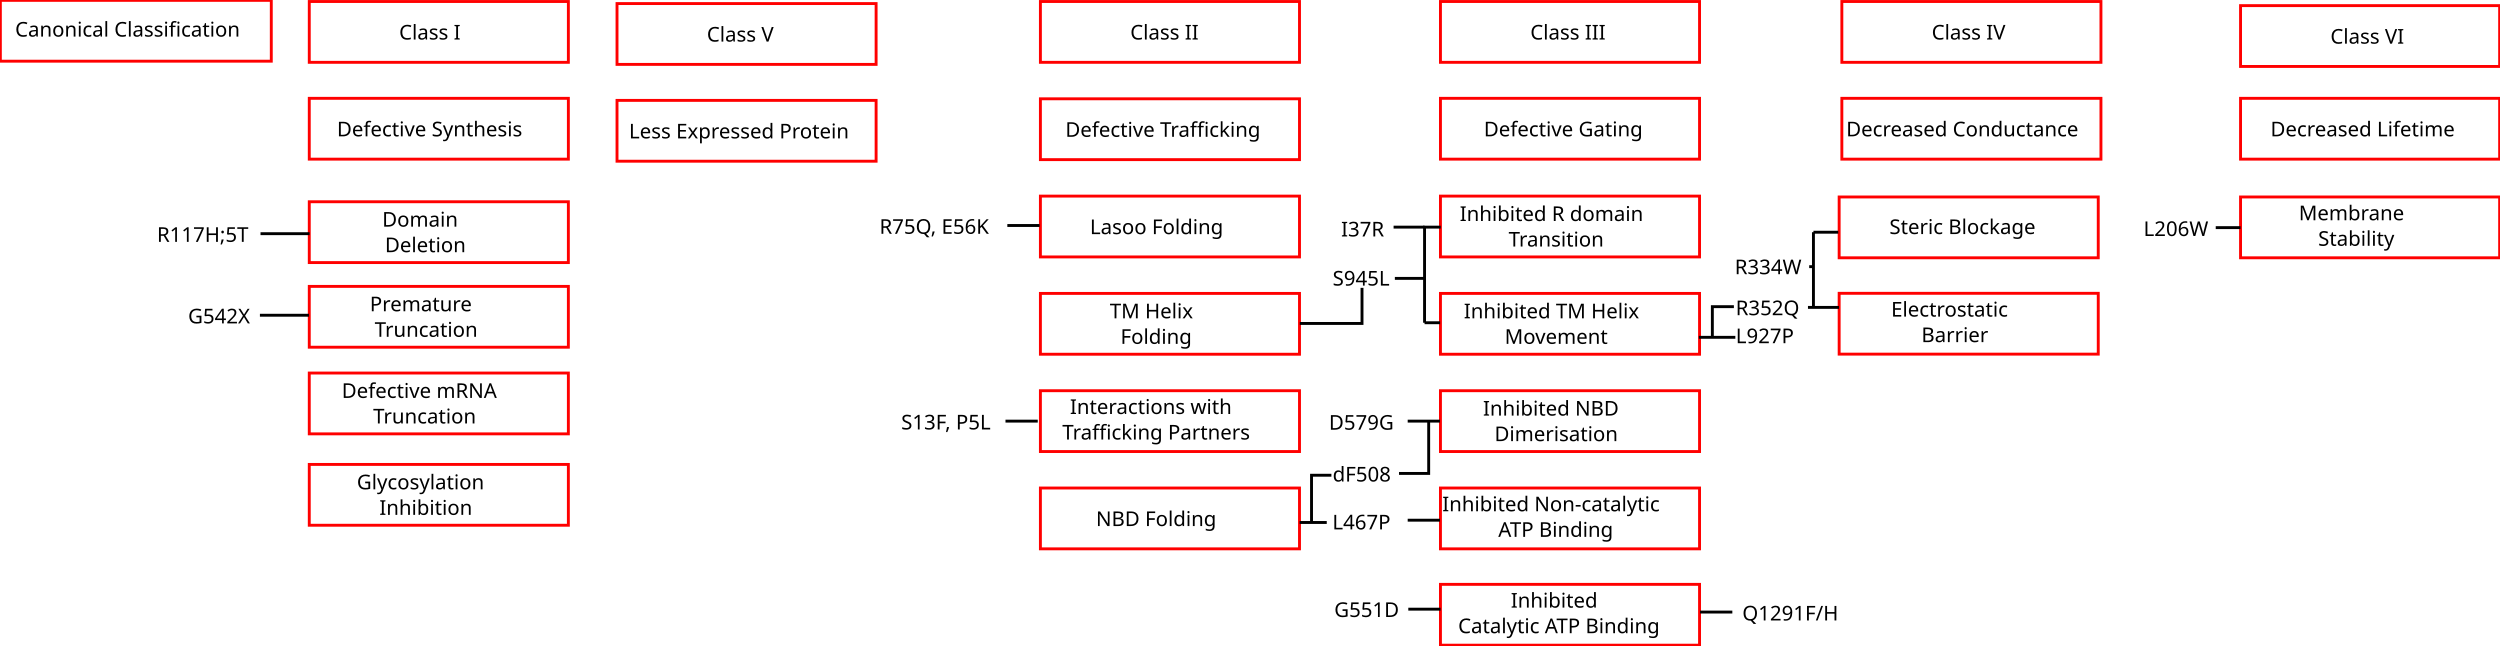
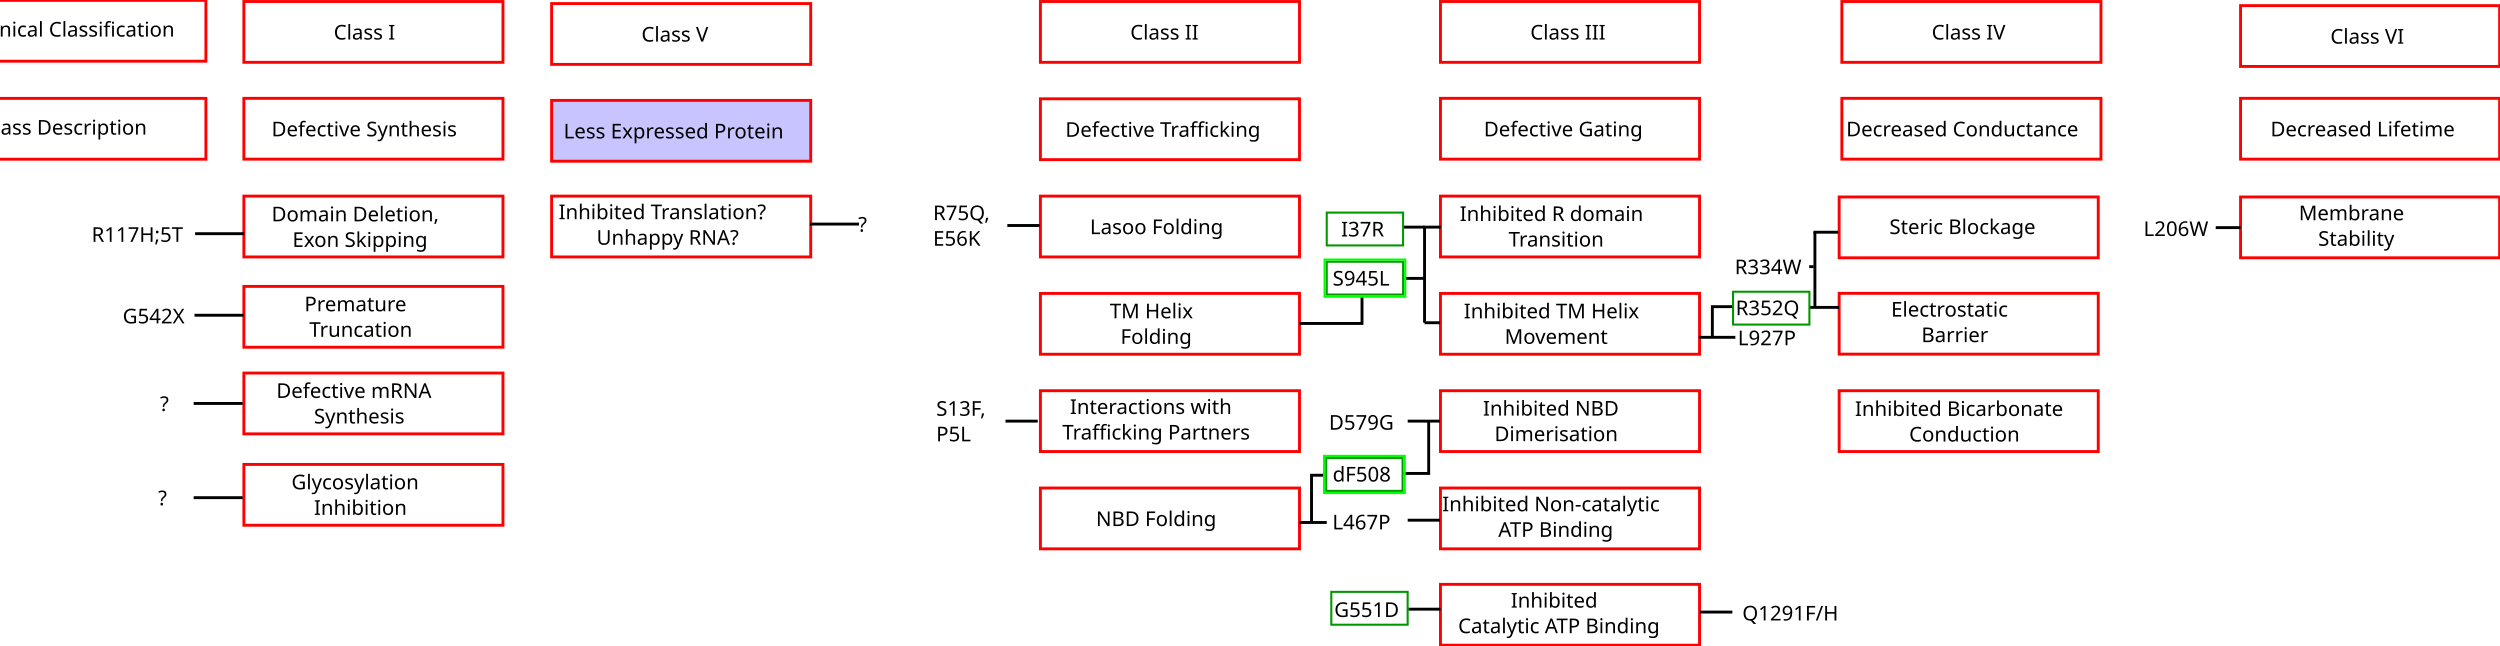
<svg xmlns="http://www.w3.org/2000/svg" width="1294.662mm" height="334.302mm" viewBox="0 0 1294.662 334.302" version="1.1" id="svg8">
  <defs id="defs2" />
  <g id="layer1" transform="translate(-29.07004,-30.84375)">
-     <rect style="fill:none;fill-opacity:1;stroke:#ff0000;stroke-width:1.5;stroke-miterlimit:4;stroke-dasharray:none;stroke-opacity:1" id="rect815" width="140.304" height="31.499" x="29.256" y="31.03" ry="0" />
-     <text xml:space="preserve" style="font-style:normal;font-weight:normal;font-size:10.583px;line-height:1.25;font-family:sans-serif;letter-spacing:0px;word-spacing:0px;fill:#000000;fill-opacity:1;stroke:none;stroke-width:0.265" x="36.891" y="49.804" id="text819">
-       <tspan id="tspan817" x="36.891" y="49.804" style="stroke-width:0.265">Canonical Classification</tspan>
+     <rect style="fill:none;fill-opacity:1;stroke:#ff0000;stroke-width:1.5;stroke-miterlimit:4;stroke-dasharray:none;stroke-opacity:1" id="rect815" width="140.304" height="31.499" x="-4.61" y="31.03" ry="0" />
+     <text xml:space="preserve" style="font-style:normal;font-weight:normal;font-size:10.583px;line-height:1.25;font-family:sans-serif;letter-spacing:0px;word-spacing:0px;fill:#000000;fill-opacity:1;stroke:none;stroke-width:0.265" x="3.024" y="49.804" id="text819">
+       <tspan id="tspan817" x="3.024" y="49.804" style="stroke-width:0.265">Canonical Classification</tspan>
    </text>
    <g id="g934" transform="translate(123.679,-0.8018088)" />
-     <rect style="fill:none;fill-opacity:1;stroke:#ff0000;stroke-width:1.5;stroke-miterlimit:4;stroke-dasharray:none;stroke-opacity:1" id="rect815-3-5-2-0-7" width="134.175" height="31.499" x="348.6" y="32.69" ry="0" />
-     <text xml:space="preserve" style="font-style:normal;font-weight:normal;font-size:10.583px;line-height:1.25;font-family:sans-serif;letter-spacing:0px;word-spacing:0px;fill:#000000;fill-opacity:1;stroke:none;stroke-width:0.265" x="395.125" y="52.385" id="text819-6-3-7-6-5">
-       <tspan id="tspan817-7-5-0-2-9" x="395.125" y="52.385" style="stroke-width:0.265">Class V</tspan>
-     </text>
-     <rect style="fill:none;fill-opacity:1;stroke:#ff0000;stroke-width:1.5;stroke-miterlimit:4;stroke-dasharray:none;stroke-opacity:1" id="rect815-3-5-2-0-61" width="134.175" height="31.499" x="189.23" y="31.621" ry="0" />
-     <text xml:space="preserve" style="font-style:normal;font-weight:normal;font-size:10.583px;line-height:1.25;font-family:sans-serif;letter-spacing:0px;word-spacing:0px;fill:#000000;fill-opacity:1;stroke:none;stroke-width:0.265" x="235.755" y="51.316" id="text819-6-3-7-6-29">
-       <tspan id="tspan817-7-5-0-2-3" x="235.755" y="51.316" style="stroke-width:0.265">Class I</tspan>
-     </text>
-     <rect style="fill:none;fill-opacity:1;stroke:#ff0000;stroke-width:1.5;stroke-miterlimit:4;stroke-dasharray:none;stroke-opacity:1" id="rect815-3-5-2-0-9-9-8-0-9-5" width="134.175" height="31.499" x="189.229" y="135.324" ry="0" />
-     <text xml:space="preserve" style="font-style:normal;font-weight:normal;font-size:10.583px;line-height:1.25;font-family:sans-serif;text-align:center;letter-spacing:0px;word-spacing:0px;text-anchor:middle;fill:#000000;fill-opacity:1;stroke:none;stroke-width:0.265" x="256.247" y="148.216" id="text819-6-3-7-6-2-4-4-3-3-2">
-       <tspan x="256.247" y="148.216" style="text-align:center;text-anchor:middle;stroke-width:0.265" id="tspan1074-4-4">Domain</tspan>
-       <tspan x="256.247" y="161.445" style="text-align:center;text-anchor:middle;stroke-width:0.265" id="tspan1224">Deletion</tspan>
-     </text>
-     <rect style="fill:none;fill-opacity:1;stroke:#ff0000;stroke-width:1.5;stroke-miterlimit:4;stroke-dasharray:none;stroke-opacity:1" id="rect815-3-5-2-0-9-9-8-0-9-5-4" width="134.175" height="31.499" x="189.229" y="179.156" ry="0" />
-     <text xml:space="preserve" style="font-style:normal;font-weight:normal;font-size:10.583px;line-height:1.25;font-family:sans-serif;text-align:center;letter-spacing:0px;word-spacing:0px;text-anchor:middle;fill:#000000;fill-opacity:1;stroke:none;stroke-width:0.265" x="256.65" y="192.048" id="text819-6-3-7-6-2-4-4-3-3-2-4">
-       <tspan x="256.65" y="192.048" style="text-align:center;text-anchor:middle;stroke-width:0.265" id="tspan1224-0">Premature</tspan>
-       <tspan id="tspan1267" x="256.65" y="205.277" style="text-align:center;text-anchor:middle;stroke-width:0.265">Truncation</tspan>
-     </text>
-     <rect style="fill:none;fill-opacity:1;stroke:#ff0000;stroke-width:1.5;stroke-miterlimit:4;stroke-dasharray:none;stroke-opacity:1" id="rect815-3-5-2-0-9-9-8-0-9-5-4-1" width="134.175" height="31.499" x="189.228" y="224.026" ry="0" />
-     <text xml:space="preserve" style="font-style:normal;font-weight:normal;font-size:10.583px;line-height:1.25;font-family:sans-serif;text-align:center;letter-spacing:0px;word-spacing:0px;text-anchor:middle;fill:#000000;fill-opacity:1;stroke:none;stroke-width:0.265" x="255.84" y="236.917" id="text819-6-3-7-6-2-4-4-3-3-2-4-4">
-       <tspan x="255.84" y="236.917" style="text-align:center;text-anchor:middle;stroke-width:0.265" id="tspan1224-0-9">Defective mRNA</tspan>
-       <tspan id="tspan1267-2" x="255.84" y="250.146" style="text-align:center;text-anchor:middle;stroke-width:0.265">Truncation</tspan>
+     <rect style="fill:none;fill-opacity:1;stroke:#ff0000;stroke-width:1.5;stroke-miterlimit:4;stroke-dasharray:none;stroke-opacity:1" id="rect815-3-5-2-0-7" width="134.175" height="31.499" x="314.733" y="32.69" ry="0" />
+     <text xml:space="preserve" style="font-style:normal;font-weight:normal;font-size:10.583px;line-height:1.25;font-family:sans-serif;letter-spacing:0px;word-spacing:0px;fill:#000000;fill-opacity:1;stroke:none;stroke-width:0.265" x="361.258" y="52.385" id="text819-6-3-7-6-5">
+       <tspan id="tspan817-7-5-0-2-9" x="361.258" y="52.385" style="stroke-width:0.265">Class V</tspan>
+     </text>
+     <rect style="fill:none;fill-opacity:1;stroke:#ff0000;stroke-width:1.5;stroke-miterlimit:4;stroke-dasharray:none;stroke-opacity:1" id="rect815-3-5-2-0-61" width="134.175" height="31.499" x="155.363" y="31.621" ry="0" />
+     <text xml:space="preserve" style="font-style:normal;font-weight:normal;font-size:10.583px;line-height:1.25;font-family:sans-serif;letter-spacing:0px;word-spacing:0px;fill:#000000;fill-opacity:1;stroke:none;stroke-width:0.265" x="201.889" y="51.316" id="text819-6-3-7-6-29">
+       <tspan id="tspan817-7-5-0-2-3" x="201.889" y="51.316" style="stroke-width:0.265">Class I</tspan>
+     </text>
+     <rect style="fill:none;fill-opacity:1;stroke:#ff0000;stroke-width:1.5;stroke-miterlimit:4;stroke-dasharray:none;stroke-opacity:1" id="rect815-3-5-2-0-9-9-8-0-9-5" width="134.175" height="31.499" x="155.363" y="132.4" ry="0" />
+     <text xml:space="preserve" style="font-style:normal;font-weight:normal;font-size:10.583px;line-height:1.25;font-family:sans-serif;text-align:center;letter-spacing:0px;word-spacing:0px;text-anchor:middle;fill:#000000;fill-opacity:1;stroke:none;stroke-width:0.265" x="222.381" y="145.481" id="text819-6-3-7-6-2-4-4-3-3-2">
+       <tspan x="224.063" y="145.481" style="text-align:center;text-anchor:middle;stroke-width:0.265" id="tspan1224">Domain Deletion, </tspan>
+       <tspan x="222.381" y="158.71" style="text-align:center;text-anchor:middle;stroke-width:0.265" id="tspan1182">Exon Skipping</tspan>
+     </text>
+     <rect style="fill:none;fill-opacity:1;stroke:#ff0000;stroke-width:1.5;stroke-miterlimit:4;stroke-dasharray:none;stroke-opacity:1" id="rect815-3-5-2-0-9-9-8-0-9-5-4" width="134.175" height="31.499" x="155.363" y="179.156" ry="0" />
+     <text xml:space="preserve" style="font-style:normal;font-weight:normal;font-size:10.583px;line-height:1.25;font-family:sans-serif;text-align:center;letter-spacing:0px;word-spacing:0px;text-anchor:middle;fill:#000000;fill-opacity:1;stroke:none;stroke-width:0.265" x="222.784" y="192.048" id="text819-6-3-7-6-2-4-4-3-3-2-4">
+       <tspan x="222.784" y="192.048" style="text-align:center;text-anchor:middle;stroke-width:0.265" id="tspan1224-0">Premature</tspan>
+       <tspan id="tspan1267" x="222.784" y="205.277" style="text-align:center;text-anchor:middle;stroke-width:0.265">Truncation</tspan>
+     </text>
+     <rect style="fill:none;fill-opacity:1;stroke:#ff0000;stroke-width:1.5;stroke-miterlimit:4;stroke-dasharray:none;stroke-opacity:1" id="rect815-3-5-2-0-9-9-8-0-9-5-4-1" width="134.175" height="31.499" x="155.362" y="224.026" ry="0" />
+     <text xml:space="preserve" style="font-style:normal;font-weight:normal;font-size:10.583px;line-height:1.25;font-family:sans-serif;text-align:center;letter-spacing:0px;word-spacing:0px;text-anchor:middle;fill:#000000;fill-opacity:1;stroke:none;stroke-width:0.265" x="221.974" y="236.917" id="text819-6-3-7-6-2-4-4-3-3-2-4-4">
+       <tspan x="221.974" y="236.917" style="text-align:center;text-anchor:middle;stroke-width:0.265" id="tspan1224-0-9">Defective mRNA</tspan>
+       <tspan id="tspan1267-2" x="221.974" y="250.146" style="text-align:center;text-anchor:middle;stroke-width:0.265">Synthesis</tspan>
    </text>
    <rect style="fill:none;fill-opacity:1;stroke:#ff0000;stroke-width:1.5;stroke-miterlimit:4;stroke-dasharray:none;stroke-opacity:1" id="rect815-3-5-2-0" width="134.175" height="31.499" x="982.901" y="31.621" ry="0" />
    <text xml:space="preserve" style="font-style:normal;font-weight:normal;font-size:10.583px;line-height:1.25;font-family:sans-serif;letter-spacing:0px;word-spacing:0px;fill:#000000;fill-opacity:1;stroke:none;stroke-width:0.265" x="1029.426" y="51.316" id="text819-6-3-7-6">
      <tspan id="tspan817-7-5-0-2" x="1029.426" y="51.316" style="stroke-width:0.265">Class IV</tspan>
    </text>
    <rect style="fill:none;fill-opacity:1;stroke:#ff0000;stroke-width:1.5;stroke-miterlimit:4;stroke-dasharray:none;stroke-opacity:1" id="rect815-3-5-2-0-9-9-68" width="134.175" height="31.499" x="981.5" y="132.848" ry="0" />
    <text xml:space="preserve" style="font-style:normal;font-weight:normal;font-size:10.583px;line-height:1.25;font-family:sans-serif;letter-spacing:0px;word-spacing:0px;fill:#000000;fill-opacity:1;stroke:none;stroke-width:0.265" x="1007.517" y="152.052" id="text819-6-3-7-6-2-4-9">
      <tspan id="tspan817-7-5-0-2-0-7-2" x="1007.517" y="152.052" style="stroke-width:0.265">Steric Blockage</tspan>
    </text>
    <rect style="fill:none;fill-opacity:1;stroke:#ff0000;stroke-width:1.5;stroke-miterlimit:4;stroke-dasharray:none;stroke-opacity:1" id="rect815-3-5-2-0-9-9-86-4" width="134.175" height="31.499" x="981.502" y="182.737" ry="0" />
    <text xml:space="preserve" style="font-style:normal;font-weight:normal;font-size:10.583px;line-height:1.25;font-family:sans-serif;text-align:center;letter-spacing:0px;word-spacing:0px;text-anchor:middle;fill:#000000;fill-opacity:1;stroke:none;stroke-width:0.265" x="1048.293" y="194.792" id="text819-6-3-7-6-2-4-8-9">
      <tspan id="tspan1328-0" x="1048.293" y="194.792" style="text-align:center;text-anchor:middle;stroke-width:0.265">Electrostatic</tspan>
      <tspan x="1048.293" y="208.021" style="text-align:center;text-anchor:middle;stroke-width:0.265" id="tspan1415">Barrier</tspan>
    </text>
    <rect style="fill:none;fill-opacity:1;stroke:#ff0000;stroke-width:1.5;stroke-miterlimit:4;stroke-dasharray:none;stroke-opacity:1" id="rect815-3-5-2-0-87" width="134.175" height="31.499" x="982.901" y="81.762" ry="0" />
    <text xml:space="preserve" style="font-style:normal;font-weight:normal;font-size:10.583px;line-height:1.25;font-family:sans-serif;letter-spacing:0px;word-spacing:0px;fill:#000000;fill-opacity:1;stroke:none;stroke-width:0.265" x="985.155" y="101.457" id="text819-6-3-7-6-17">
      <tspan id="tspan817-7-5-0-2-2" x="985.155" y="101.457" style="stroke-width:0.265">Decreased Conductance</tspan>
    </text>
-     <path style="fill:none;stroke:#000000;stroke-width:1.5;stroke-linecap:butt;stroke-linejoin:miter;stroke-miterlimit:4;stroke-dasharray:none;stroke-opacity:1" d="M 189.062,194.096 H 163.671" id="path1260" />
+     <path style="fill:none;stroke:#000000;stroke-width:1.5;stroke-linecap:butt;stroke-linejoin:miter;stroke-miterlimit:4;stroke-dasharray:none;stroke-opacity:1" d="M 155.195,194.096 H 129.805" id="path1260" />
    <rect style="fill:none;fill-opacity:1;stroke:#ff0000;stroke-width:1.5;stroke-miterlimit:4;stroke-dasharray:none;stroke-opacity:1" id="rect815-3-5-2-0-6" width="134.175" height="31.499" x="1189.371" y="33.759" ry="0" />
    <text xml:space="preserve" style="font-style:normal;font-weight:normal;font-size:10.583px;line-height:1.25;font-family:sans-serif;letter-spacing:0px;word-spacing:0px;fill:#000000;fill-opacity:1;stroke:none;stroke-width:0.265" x="1235.897" y="53.454" id="text819-6-3-7-6-1">
      <tspan id="tspan817-7-5-0-2-8" x="1235.897" y="53.454" style="stroke-width:0.265">Class VI</tspan>
    </text>
    <rect style="fill:none;fill-opacity:1;stroke:#ff0000;stroke-width:1.5;stroke-miterlimit:4;stroke-dasharray:none;stroke-opacity:1" id="rect815-3-5-2-0-6-2" width="134.175" height="31.499" x="1189.371" y="81.762" ry="0" />
    <text xml:space="preserve" style="font-style:normal;font-weight:normal;font-size:10.583px;line-height:1.25;font-family:sans-serif;letter-spacing:0px;word-spacing:0px;fill:#000000;fill-opacity:1;stroke:none;stroke-width:0.265" x="1204.878" y="101.457" id="text819-6-3-7-6-1-2">
      <tspan id="tspan817-7-5-0-2-8-6" x="1204.878" y="101.457" style="stroke-width:0.265">Decreased Lifetime</tspan>
    </text>
    <rect ry="0" y="132.848" x="1189.371" height="31.499" width="134.175" id="rect815-3-5-2-0-9-9-86-4-7" style="fill:none;fill-opacity:1;stroke:#ff0000;stroke-width:1.5;stroke-miterlimit:4;stroke-dasharray:none;stroke-opacity:1" />
    <text id="text819-6-3-7-6-2-4-8-9-3" y="144.903" x="1256.162" style="font-style:normal;font-weight:normal;font-size:10.583px;line-height:1.25;font-family:sans-serif;text-align:center;letter-spacing:0px;word-spacing:0px;text-anchor:middle;fill:#000000;fill-opacity:1;stroke:none;stroke-width:0.265" xml:space="preserve">
      <tspan id="tspan1415-5" style="text-align:center;text-anchor:middle;stroke-width:0.265" y="144.903" x="1257.844">Membrane </tspan>
      <tspan id="tspan1559" style="text-align:center;text-anchor:middle;stroke-width:0.265" y="158.132" x="1256.162">Stability</tspan>
    </text>
    <rect style="fill:none;fill-opacity:1;stroke:#ff0000;stroke-width:1.5;stroke-miterlimit:4;stroke-dasharray:none;stroke-opacity:1" id="rect815-3-5-2-0-9" width="134.175" height="31.499" x="775.029" y="31.621" ry="0" />
    <text xml:space="preserve" style="font-style:normal;font-weight:normal;font-size:10.583px;line-height:1.25;font-family:sans-serif;letter-spacing:0px;word-spacing:0px;fill:#000000;fill-opacity:1;stroke:none;stroke-width:0.265" x="821.554" y="51.316" id="text819-6-3-7-6-2">
      <tspan id="tspan817-7-5-0-2-0" x="821.554" y="51.316" style="stroke-width:0.265">Class III</tspan>
    </text>
    <rect style="fill:none;fill-opacity:1;stroke:#ff0000;stroke-width:1.5;stroke-miterlimit:4;stroke-dasharray:none;stroke-opacity:1" id="rect815-3-5-2-0-9-9" width="134.175" height="31.499" x="775.029" y="333.46" ry="0" />
    <text xml:space="preserve" style="font-style:normal;font-weight:normal;font-size:10.583px;line-height:1.25;font-family:sans-serif;text-align:center;letter-spacing:0px;word-spacing:0px;text-anchor:middle;fill:#000000;fill-opacity:1;stroke:none;stroke-width:0.265" x="843.251" y="345.515" id="text819-6-3-7-6-2-4">
      <tspan id="tspan817-7-5-0-2-0-7" x="844.934" y="345.515" style="text-align:center;text-anchor:middle;stroke-width:0.265">Inhibited </tspan>
      <tspan x="843.251" y="358.744" style="text-align:center;text-anchor:middle;stroke-width:0.265" id="tspan1327">Catalytic ATP Binding</tspan>
    </text>
    <text xml:space="preserve" style="font-style:normal;font-weight:normal;font-size:10.583px;line-height:1.25;font-family:sans-serif;letter-spacing:0px;word-spacing:0px;fill:#000000;fill-opacity:1;stroke:none;stroke-width:0.265" x="720.014" y="350.356" id="text819-6-3-7-6-2-4-3-5">
      <tspan id="tspan817-7-5-0-2-0-7-67-3" x="720.014" y="350.356" style="stroke-width:0.265">G551D</tspan>
    </text>
    <rect style="fill:none;fill-opacity:1;stroke:#ff0000;stroke-width:1.5;stroke-miterlimit:4;stroke-dasharray:none;stroke-opacity:1" id="rect815-3-5-2-0-9-9-8" width="134.175" height="31.499" x="775.029" y="132.4" ry="0" />
    <text xml:space="preserve" style="font-style:normal;font-weight:normal;font-size:10.583px;line-height:1.25;font-family:sans-serif;text-align:center;letter-spacing:0px;word-spacing:0px;text-anchor:middle;fill:#000000;fill-opacity:1;stroke:none;stroke-width:0.265" x="841.855" y="145.292" id="text819-6-3-7-6-2-4-4">
      <tspan id="tspan817-7-5-0-2-0-7-5" x="843.537" y="145.292" style="text-align:center;text-anchor:middle;stroke-width:0.265">Inhibited R domain </tspan>
      <tspan x="841.855" y="158.521" style="text-align:center;text-anchor:middle;stroke-width:0.265" id="tspan1046">Transition</tspan>
    </text>
    <rect style="fill:none;fill-opacity:1;stroke:#ff0000;stroke-width:1.5;stroke-miterlimit:4;stroke-dasharray:none;stroke-opacity:1" id="rect815-3-5-2-0-9-9-8-0" width="134.175" height="31.499" x="775.029" y="182.79" ry="0" />
    <text xml:space="preserve" style="font-style:normal;font-weight:normal;font-size:10.583px;line-height:1.25;font-family:sans-serif;text-align:center;letter-spacing:0px;word-spacing:0px;text-anchor:middle;fill:#000000;fill-opacity:1;stroke:none;stroke-width:0.265" x="841.855" y="195.681" id="text819-6-3-7-6-2-4-4-3">
      <tspan x="843.537" y="195.681" style="text-align:center;text-anchor:middle;stroke-width:0.265" id="tspan1046-1">Inhibited TM Helix </tspan>
      <tspan x="841.855" y="208.911" style="text-align:center;text-anchor:middle;stroke-width:0.265" id="tspan1074">Movement</tspan>
    </text>
    <rect style="fill:none;fill-opacity:1;stroke:#ff0000;stroke-width:1.5;stroke-miterlimit:4;stroke-dasharray:none;stroke-opacity:1" id="rect815-3-5-2-0-9-9-8-0-0" width="134.175" height="31.499" x="775.029" y="233.18" ry="0" />
    <text xml:space="preserve" style="font-style:normal;font-weight:normal;font-size:10.583px;line-height:1.25;font-family:sans-serif;text-align:center;letter-spacing:0px;word-spacing:0px;text-anchor:middle;fill:#000000;fill-opacity:1;stroke:none;stroke-width:0.265" x="841.855" y="246.071" id="text819-6-3-7-6-2-4-4-3-6">
      <tspan x="841.855" y="246.071" style="text-align:center;text-anchor:middle;stroke-width:0.265" id="tspan1074-2">Inhibited NBD</tspan>
      <tspan x="841.855" y="259.3" style="text-align:center;text-anchor:middle;stroke-width:0.265" id="tspan1102">Dimerisation</tspan>
    </text>
    <rect style="fill:none;fill-opacity:1;stroke:#ff0000;stroke-width:1.5;stroke-miterlimit:4;stroke-dasharray:none;stroke-opacity:1" id="rect815-3-5-2-0-9-9-6" width="134.175" height="31.499" x="775.029" y="283.569" ry="0" />
    <text xml:space="preserve" style="font-style:normal;font-weight:normal;font-size:10.583px;line-height:1.25;font-family:sans-serif;text-align:center;letter-spacing:0px;word-spacing:0px;text-anchor:middle;fill:#000000;fill-opacity:1;stroke:none;stroke-width:0.265" x="841.597" y="295.624" id="text819-6-3-7-6-2-4-5">
      <tspan id="tspan817-7-5-0-2-0-7-6" x="843.279" y="295.624" style="text-align:center;text-anchor:middle;stroke-width:0.265">Inhibited Non-catalytic </tspan>
      <tspan x="841.597" y="308.853" style="text-align:center;text-anchor:middle;stroke-width:0.265" id="tspan1172">ATP Binding</tspan>
    </text>
    <rect style="fill:none;fill-opacity:1;stroke:#ff0000;stroke-width:1.5;stroke-miterlimit:4;stroke-dasharray:none;stroke-opacity:1" id="rect815-3-5-2-0-9-0" width="134.175" height="31.499" x="775.029" y="81.762" ry="0" />
    <text xml:space="preserve" style="font-style:normal;font-weight:normal;font-size:10.583px;line-height:1.25;font-family:sans-serif;letter-spacing:0px;word-spacing:0px;fill:#000000;fill-opacity:1;stroke:none;stroke-width:0.265" x="797.504" y="101.457" id="text819-6-3-7-6-2-6">
      <tspan id="tspan817-7-5-0-2-0-1" x="797.504" y="101.457" style="stroke-width:0.265">Defective Gating</tspan>
    </text>
-     <rect style="fill:none;fill-opacity:1;stroke:#ff0000;stroke-width:1.5;stroke-miterlimit:4;stroke-dasharray:none;stroke-opacity:1" id="rect815-3-5-2-0-7-9" width="134.175" height="31.499" x="348.6" y="82.831" ry="0" />
-     <text xml:space="preserve" style="font-style:normal;font-weight:normal;font-size:10.583px;line-height:1.25;font-family:sans-serif;letter-spacing:0px;word-spacing:0px;fill:#000000;fill-opacity:1;stroke:none;stroke-width:0.265" x="354.802" y="102.526" id="text819-6-3-7-6-5-4">
-       <tspan id="tspan817-7-5-0-2-9-9" x="354.802" y="102.526" style="stroke-width:0.265">Less Expressed Protein</tspan>
-     </text>
-     <rect style="fill:none;fill-opacity:1;stroke:#ff0000;stroke-width:1.5;stroke-miterlimit:4;stroke-dasharray:none;stroke-opacity:1" id="rect815-3-5-2-0-61-1" width="134.175" height="31.499" x="189.23" y="81.762" ry="0" />
-     <text xml:space="preserve" style="font-style:normal;font-weight:normal;font-size:10.583px;line-height:1.25;font-family:sans-serif;letter-spacing:0px;word-spacing:0px;fill:#000000;fill-opacity:1;stroke:none;stroke-width:0.265" x="203.571" y="101.457" id="text819-6-3-7-6-29-1">
-       <tspan id="tspan817-7-5-0-2-3-5" x="203.571" y="101.457" style="stroke-width:0.265">Defective Synthesis</tspan>
+     <rect style="fill:#c7c4ff;fill-opacity:1;stroke:#ff0000;stroke-width:1.5;stroke-miterlimit:4;stroke-dasharray:none;stroke-opacity:1" id="rect815-3-5-2-0-7-9" width="134.175" height="31.499" x="314.733" y="82.831" ry="0" />
+     <text xml:space="preserve" style="font-style:normal;font-weight:normal;font-size:10.583px;line-height:1.25;font-family:sans-serif;letter-spacing:0px;word-spacing:0px;fill:#000000;fill-opacity:1;stroke:none;stroke-width:0.265" x="320.935" y="102.526" id="text819-6-3-7-6-5-4">
+       <tspan id="tspan817-7-5-0-2-9-9" x="320.935" y="102.526" style="stroke-width:0.265">Less Expressed Protein</tspan>
+     </text>
+     <rect style="fill:none;fill-opacity:1;stroke:#ff0000;stroke-width:1.5;stroke-miterlimit:4;stroke-dasharray:none;stroke-opacity:1" id="rect815-3-5-2-0-61-1" width="134.175" height="31.499" x="155.363" y="81.762" ry="0" />
+     <text xml:space="preserve" style="font-style:normal;font-weight:normal;font-size:10.583px;line-height:1.25;font-family:sans-serif;letter-spacing:0px;word-spacing:0px;fill:#000000;fill-opacity:1;stroke:none;stroke-width:0.265" x="169.705" y="101.457" id="text819-6-3-7-6-29-1">
+       <tspan id="tspan817-7-5-0-2-3-5" x="169.705" y="101.457" style="stroke-width:0.265">Defective Synthesis</tspan>
    </text>
    <text xml:space="preserve" style="font-style:normal;font-weight:normal;font-size:10.583px;line-height:1.25;font-family:sans-serif;text-align:center;letter-spacing:0px;word-spacing:0px;text-anchor:middle;fill:#000000;fill-opacity:1;stroke:none;stroke-width:0.265" x="634.684" y="245.234" id="text819-6-3-7-6-2-4-4-3-6-6-4-7">
      <tspan x="634.684" y="245.234" style="text-align:center;text-anchor:middle;stroke-width:0.265" id="tspan1102-5-7-6">Interactions with</tspan>
      <tspan id="tspan1525" x="634.684" y="258.464" style="text-align:center;text-anchor:middle;stroke-width:0.265">Trafficking Partners</tspan>
    </text>
    <rect style="fill:none;fill-opacity:1;stroke:#ff0000;stroke-width:1.5;stroke-miterlimit:4;stroke-dasharray:none;stroke-opacity:1" id="rect815-3-5-2-0-8" width="134.175" height="31.499" x="567.858" y="31.621" ry="0" />
    <text xml:space="preserve" style="font-style:normal;font-weight:normal;font-size:10.583px;line-height:1.25;font-family:sans-serif;letter-spacing:0px;word-spacing:0px;fill:#000000;fill-opacity:1;stroke:none;stroke-width:0.265" x="614.383" y="51.316" id="text819-6-3-7-6-9">
      <tspan id="tspan817-7-5-0-2-7" x="614.383" y="51.316" style="stroke-width:0.265">Class II</tspan>
    </text>
    <rect style="fill:none;fill-opacity:1;stroke:#ff0000;stroke-width:1.5;stroke-miterlimit:4;stroke-dasharray:none;stroke-opacity:1" id="rect815-3-5-2-0-9-9-8-0-0-0" width="134.175" height="31.499" x="567.858" y="132.4" ry="0" />
    <text xml:space="preserve" style="font-style:normal;font-weight:normal;font-size:10.583px;line-height:1.25;font-family:sans-serif;text-align:center;letter-spacing:0px;word-spacing:0px;text-anchor:middle;fill:#000000;fill-opacity:1;stroke:none;stroke-width:0.265" x="634.906" y="152.095" id="text819-6-3-7-6-2-4-4-3-6-6">
      <tspan x="634.906" y="152.095" style="text-align:center;text-anchor:middle;stroke-width:0.265" id="tspan1102-5">Lasoo Folding</tspan>
    </text>
    <rect style="fill:none;fill-opacity:1;stroke:#ff0000;stroke-width:1.5;stroke-miterlimit:4;stroke-dasharray:none;stroke-opacity:1" id="rect815-3-5-2-0-9-9-8-0-0-0-5" width="134.175" height="31.499" x="567.858" y="283.569" ry="0" />
    <text xml:space="preserve" style="font-style:normal;font-weight:normal;font-size:10.583px;line-height:1.25;font-family:sans-serif;text-align:center;letter-spacing:0px;word-spacing:0px;text-anchor:middle;fill:#000000;fill-opacity:1;stroke:none;stroke-width:0.265" x="634.684" y="303.264" id="text819-6-3-7-6-2-4-4-3-6-6-4">
      <tspan x="634.684" y="303.264" style="text-align:center;text-anchor:middle;stroke-width:0.265" id="tspan1102-5-7">NBD Folding</tspan>
    </text>
    <rect style="fill:none;fill-opacity:1;stroke:#ff0000;stroke-width:1.5;stroke-miterlimit:4;stroke-dasharray:none;stroke-opacity:1" id="rect815-3-5-2-0-9-9-8-0-9" width="134.175" height="31.499" x="567.858" y="182.79" ry="0" />
    <text xml:space="preserve" style="font-style:normal;font-weight:normal;font-size:10.583px;line-height:1.25;font-family:sans-serif;text-align:center;letter-spacing:0px;word-spacing:0px;text-anchor:middle;fill:#000000;fill-opacity:1;stroke:none;stroke-width:0.265" x="634.684" y="195.681" id="text819-6-3-7-6-2-4-4-3-3">
      <tspan x="636.366" y="195.681" style="text-align:center;text-anchor:middle;stroke-width:0.265" id="tspan1046-1-7">TM Helix </tspan>
      <tspan x="634.684" y="208.911" style="text-align:center;text-anchor:middle;stroke-width:0.265" id="tspan1074-4">Folding</tspan>
    </text>
    <rect style="fill:none;fill-opacity:1;stroke:#ff0000;stroke-width:1.5;stroke-miterlimit:4;stroke-dasharray:none;stroke-opacity:1" id="rect815-3-5-2-0-8-9" width="134.175" height="31.499" x="567.858" y="82.01" ry="0" />
    <text xml:space="preserve" style="font-style:normal;font-weight:normal;font-size:10.583px;line-height:1.25;font-family:sans-serif;letter-spacing:0px;word-spacing:0px;fill:#000000;fill-opacity:1;stroke:none;stroke-width:0.265" x="580.788" y="101.706" id="text819-6-3-7-6-9-1">
      <tspan id="tspan817-7-5-0-2-7-7" x="580.788" y="101.706" style="stroke-width:0.265">Defective Trafficking</tspan>
    </text>
    <text xml:space="preserve" style="font-style:normal;font-weight:normal;font-size:10.583px;line-height:1.25;font-family:sans-serif;letter-spacing:0px;word-spacing:0px;fill:#000000;fill-opacity:1;stroke:none;stroke-width:0.265" x="927.925" y="194.075" id="text819-6-3-7-6-2-4-3-5-5">
      <tspan id="tspan817-7-5-0-2-0-7-67-3-6" x="927.925" y="194.075" style="stroke-width:0.265">R352Q</tspan>
    </text>
-     <text xml:space="preserve" style="font-style:normal;font-weight:normal;font-size:10.583px;line-height:1.25;font-family:sans-serif;letter-spacing:0px;word-spacing:0px;fill:#000000;fill-opacity:1;stroke:none;stroke-width:0.265" x="927.97" y="208.572" id="text819-6-3-7-6-2-4-3-5-5-2">
-       <tspan id="tspan817-7-5-0-2-0-7-67-3-6-9" x="927.97" y="208.572" style="stroke-width:0.265">L927P</tspan>
+     <text xml:space="preserve" style="font-style:normal;font-weight:normal;font-size:10.583px;line-height:1.25;font-family:sans-serif;letter-spacing:0px;word-spacing:0px;fill:#000000;fill-opacity:1;stroke:none;stroke-width:0.265" x="929.028" y="209.63" id="text819-6-3-7-6-2-4-3-5-5-2">
+       <tspan id="tspan817-7-5-0-2-0-7-67-3-6-9" x="929.028" y="209.63" style="stroke-width:0.265">L927P</tspan>
    </text>
    <text xml:space="preserve" style="font-style:normal;font-weight:normal;font-size:10.583px;line-height:1.25;font-family:sans-serif;letter-spacing:0px;word-spacing:0px;fill:#000000;fill-opacity:1;stroke:none;stroke-width:0.265" x="723.575" y="153.291" id="text819-6-3-7-6-2-4-3-5-5-2-1">
      <tspan id="tspan817-7-5-0-2-0-7-67-3-6-9-2" x="723.575" y="153.291" style="stroke-width:0.265">I37R</tspan>
    </text>
    <text xml:space="preserve" style="font-style:normal;font-weight:normal;font-size:10.583px;line-height:1.25;font-family:sans-serif;letter-spacing:0px;word-spacing:0px;fill:#000000;fill-opacity:1;stroke:none;stroke-width:0.265" x="927.435" y="172.847" id="text819-6-3-7-6-2-4-3-5-5-7">
      <tspan id="tspan817-7-5-0-2-0-7-67-3-6-0" x="927.435" y="172.847" style="stroke-width:0.265">R334W</tspan>
    </text>
    <text xml:space="preserve" style="font-style:normal;font-weight:normal;font-size:10.583px;line-height:1.25;font-family:sans-serif;letter-spacing:0px;word-spacing:0px;fill:#000000;fill-opacity:1;stroke:none;stroke-width:0.265" x="719.185" y="178.733" id="text819-6-3-7-6-2-4-3-5-9">
      <tspan id="tspan817-7-5-0-2-0-7-67-3-3" x="719.185" y="178.733" style="stroke-width:0.265">S945L</tspan>
    </text>
    <path style="fill:none;stroke:#000000;stroke-width:1.5;stroke-linecap:butt;stroke-linejoin:miter;stroke-miterlimit:4;stroke-dasharray:none;stroke-opacity:1" d="m 766.796,197.977 v -49.512 h 8.352" id="path1226" />
-     <path style="fill:none;stroke:#000000;stroke-width:1.5;stroke-linecap:butt;stroke-linejoin:miter;stroke-miterlimit:4;stroke-dasharray:none;stroke-opacity:1" d="M 766.796,148.465 H 750.76" id="path1228" />
+     <path style="fill:none;stroke:#000000;stroke-width:1.5;stroke-linecap:butt;stroke-linejoin:miter;stroke-miterlimit:4;stroke-dasharray:none;stroke-opacity:1" d="M 766.796,148.465 H 755.768" id="path1228" />
    <path style="fill:none;stroke:#000000;stroke-width:1.5;stroke-linecap:butt;stroke-linejoin:miter;stroke-miterlimit:4;stroke-dasharray:none;stroke-opacity:1" d="M 927.743,205.53 H 908.844" id="path1230" />
    <path style="fill:none;stroke:#000000;stroke-width:1.5;stroke-linecap:butt;stroke-linejoin:miter;stroke-miterlimit:4;stroke-dasharray:none;stroke-opacity:1" d="m 926.987,189.655 h -11.15 v 15.497" id="path1232" />
-     <path style="fill:none;stroke:#000000;stroke-width:1.5;stroke-linecap:butt;stroke-linejoin:miter;stroke-miterlimit:4;stroke-dasharray:none;stroke-opacity:1" d="m 965.351,190.033 h 16.064" id="path1234" />
+     <path style="fill:none;stroke:#000000;stroke-width:1.5;stroke-linecap:butt;stroke-linejoin:miter;stroke-miterlimit:4;stroke-dasharray:none;stroke-opacity:1" d="m 966.053,190.033 h 15.362" id="path1234" />
    <path style="fill:none;stroke:#000000;stroke-width:1.5;stroke-linecap:butt;stroke-linejoin:miter;stroke-miterlimit:4;stroke-dasharray:none;stroke-opacity:1" d="m 968.186,151.101 h 12.851" id="path1236" />
    <path style="fill:none;stroke:#000000;stroke-width:1.5;stroke-linecap:butt;stroke-linejoin:miter;stroke-miterlimit:4;stroke-dasharray:none;stroke-opacity:1" d="m 758.377,346.311 h 16.704" id="path1238" />
    <text xml:space="preserve" style="font-style:normal;font-weight:normal;font-size:10.583px;line-height:1.25;font-family:sans-serif;letter-spacing:0px;word-spacing:0px;fill:#000000;fill-opacity:1;stroke:none;stroke-width:0.265" x="719.206" y="280.208" id="text819-6-3-7-6-2-4-3-5-5-7-6">
      <tspan id="tspan817-7-5-0-2-0-7-67-3-6-0-0" x="719.206" y="280.208" style="stroke-width:0.265">dF508</tspan>
    </text>
-     <text xml:space="preserve" style="font-style:normal;font-weight:normal;font-size:10.583px;line-height:1.25;font-family:sans-serif;letter-spacing:0px;word-spacing:0px;fill:#000000;fill-opacity:1;stroke:none;stroke-width:0.265" x="126.466" y="198.323" id="text819-6-3-7-6-2-4-3-5-9-6">
-       <tspan id="tspan817-7-5-0-2-0-7-67-3-3-2" x="126.466" y="198.323" style="stroke-width:0.265">G542X</tspan>
+     <text xml:space="preserve" style="font-style:normal;font-weight:normal;font-size:10.583px;line-height:1.25;font-family:sans-serif;letter-spacing:0px;word-spacing:0px;fill:#000000;fill-opacity:1;stroke:none;stroke-width:0.265" x="92.599" y="198.323" id="text819-6-3-7-6-2-4-3-5-9-6">
+       <tspan id="tspan817-7-5-0-2-0-7-67-3-3-2" x="92.599" y="198.323" style="stroke-width:0.265">G542X</tspan>
    </text>
    <text xml:space="preserve" style="font-style:normal;font-weight:normal;font-size:10.583px;line-height:1.25;font-family:sans-serif;letter-spacing:0px;word-spacing:0px;fill:#000000;fill-opacity:1;stroke:none;stroke-width:0.265" x="719.061" y="305.015" id="text819-6-3-7-6-2-4-3-5-9-61">
      <tspan id="tspan817-7-5-0-2-0-7-67-3-3-8" x="719.061" y="305.015" style="stroke-width:0.265">L467P</tspan>
    </text>
    <path style="fill:none;stroke:#000000;stroke-width:1.5;stroke-linecap:butt;stroke-linejoin:miter;stroke-miterlimit:4;stroke-dasharray:none;stroke-opacity:1" d="m 758.063,300.235 h 16.704" id="path1238-7" />
-     <path style="fill:none;stroke:#000000;stroke-width:1.5;stroke-linecap:butt;stroke-linejoin:miter;stroke-miterlimit:4;stroke-dasharray:none;stroke-opacity:1" d="m 968.186,151.101 v 38.884" id="path1236-3" />
+     <path style="fill:none;stroke:#000000;stroke-width:1.5;stroke-linecap:butt;stroke-linejoin:miter;stroke-miterlimit:4;stroke-dasharray:none;stroke-opacity:1" d="m 968.949,151.034 v 38.884" id="path1236-3" />
    <path style="fill:none;stroke:#000000;stroke-width:1.5;stroke-linecap:butt;stroke-linejoin:miter;stroke-miterlimit:4;stroke-dasharray:none;stroke-opacity:1" d="m 968.304,168.937 h -2.315" id="path1022" />
-     <path style="fill:none;stroke:#000000;stroke-width:1.5;stroke-linecap:butt;stroke-linejoin:miter;stroke-miterlimit:4;stroke-dasharray:none;stroke-opacity:1" d="m 734.408,179.908 v 18.441 h -32.222" id="path1024" />
-     <path style="fill:none;stroke:#000000;stroke-width:1.5;stroke-linecap:butt;stroke-linejoin:miter;stroke-miterlimit:4;stroke-dasharray:none;stroke-opacity:1" d="m 751.417,175.008 h 15.119" id="path1026" />
+     <path style="fill:none;stroke:#000000;stroke-width:1.5;stroke-linecap:butt;stroke-linejoin:miter;stroke-miterlimit:4;stroke-dasharray:none;stroke-opacity:1" d="m 734.408,184.284 v 14.064 h -32.222" id="path1024" />
+     <path style="fill:none;stroke:#000000;stroke-width:1.5;stroke-linecap:butt;stroke-linejoin:miter;stroke-miterlimit:4;stroke-dasharray:none;stroke-opacity:1" d="m 756.59,175.008 h 9.946" id="path1026" />
    <path style="fill:none;stroke:#000000;stroke-width:1.5;stroke-linecap:butt;stroke-linejoin:miter;stroke-miterlimit:4;stroke-dasharray:none;stroke-opacity:1" d="m 766.796,197.977 h 8.055" id="path1028" />
    <text xml:space="preserve" style="font-style:normal;font-weight:normal;font-size:10.583px;line-height:1.25;font-family:sans-serif;letter-spacing:0px;word-spacing:0px;fill:#000000;fill-opacity:1;stroke:none;stroke-width:0.265" x="931.349" y="352.168" id="text819-6-3-7-6-2-4-3-5-3">
      <tspan id="tspan817-7-5-0-2-0-7-67-3-67" x="931.349" y="352.168" style="stroke-width:0.265">Q1291F/H</tspan>
    </text>
-     <text xml:space="preserve" style="font-style:normal;font-weight:normal;font-size:10.583px;line-height:1.25;font-family:sans-serif;letter-spacing:0px;word-spacing:0px;fill:#000000;fill-opacity:1;stroke:none;stroke-width:0.265" x="495.747" y="253.238" id="text819-6-3-7-6-2-4-3-5-5-7-6-3">
-       <tspan id="tspan817-7-5-0-2-0-7-67-3-6-0-0-5" x="495.747" y="253.238" style="stroke-width:0.265">S13F, P5L</tspan>
+     <text xml:space="preserve" style="font-style:normal;font-weight:normal;font-size:10.583px;line-height:1.25;font-family:sans-serif;letter-spacing:0px;word-spacing:0px;fill:#000000;fill-opacity:1;stroke:none;stroke-width:0.265" x="513.89" y="246.167" id="text819-6-3-7-6-2-4-3-5-5-7-6-3">
+       <tspan id="tspan817-7-5-0-2-0-7-67-3-6-0-0-5" x="513.89" y="246.167" style="stroke-width:0.265">S13F, </tspan>
+       <tspan x="513.89" y="259.396" style="stroke-width:0.265" id="tspan1108">P5L</tspan>
    </text>
    <path style="fill:none;stroke:#000000;stroke-width:1.5;stroke-linecap:butt;stroke-linejoin:miter;stroke-miterlimit:4;stroke-dasharray:none;stroke-opacity:1" d="m 549.777,248.929 h 16.704" id="path1238-7-5-6" />
    <path style="fill:none;stroke:#000000;stroke-width:1.5;stroke-linecap:butt;stroke-linejoin:miter;stroke-miterlimit:4;stroke-dasharray:none;stroke-opacity:1" d="m 909.483,347.807 h 16.704" id="path1238-3" />
-     <path style="fill:none;stroke:#000000;stroke-width:1.5;stroke-linecap:butt;stroke-linejoin:miter;stroke-miterlimit:4;stroke-dasharray:none;stroke-opacity:1" d="M 189.373,151.86 H 163.982" id="path1260-6" />
-     <text xml:space="preserve" style="font-style:normal;font-weight:normal;font-size:10.583px;line-height:1.25;font-family:sans-serif;letter-spacing:0px;word-spacing:0px;fill:#000000;fill-opacity:1;stroke:none;stroke-width:0.265" x="110.373" y="156.088" id="text819-6-3-7-6-2-4-3-5-9-6-7">
-       <tspan id="tspan817-7-5-0-2-0-7-67-3-3-2-5" x="110.373" y="156.088" style="stroke-width:0.265">R117H;5T</tspan>
-     </text>
-     <text xml:space="preserve" style="font-style:normal;font-weight:normal;font-size:10.583px;line-height:1.25;font-family:sans-serif;letter-spacing:0px;word-spacing:0px;fill:#000000;fill-opacity:1;stroke:none;stroke-width:0.265" x="484.53" y="151.93" id="text819-6-3-7-6-2-4-3-5-5-7-6-3-3">
-       <tspan id="tspan817-7-5-0-2-0-7-67-3-6-0-0-5-5" x="484.53" y="151.93" style="stroke-width:0.265">R75Q, E56K</tspan>
+     <path style="fill:none;stroke:#000000;stroke-width:1.5;stroke-linecap:butt;stroke-linejoin:miter;stroke-miterlimit:4;stroke-dasharray:none;stroke-opacity:1" d="M 155.506,151.86 H 130.115" id="path1260-6" />
+     <text xml:space="preserve" style="font-style:normal;font-weight:normal;font-size:10.583px;line-height:1.25;font-family:sans-serif;letter-spacing:0px;word-spacing:0px;fill:#000000;fill-opacity:1;stroke:none;stroke-width:0.265" x="76.506" y="156.088" id="text819-6-3-7-6-2-4-3-5-9-6-7">
+       <tspan id="tspan817-7-5-0-2-0-7-67-3-3-2-5" x="76.506" y="156.088" style="stroke-width:0.265">R117H;5T</tspan>
+     </text>
+     <text xml:space="preserve" style="font-style:normal;font-weight:normal;font-size:10.583px;line-height:1.25;font-family:sans-serif;letter-spacing:0px;word-spacing:0px;fill:#000000;fill-opacity:1;stroke:none;stroke-width:0.265" x="512.28" y="144.859" id="text819-6-3-7-6-2-4-3-5-5-7-6-3-3">
+       <tspan id="tspan817-7-5-0-2-0-7-67-3-6-0-0-5-5" x="512.28" y="144.859" style="stroke-width:0.265">R75Q, </tspan>
+       <tspan x="512.28" y="158.088" style="stroke-width:0.265" id="tspan1106">E56K</tspan>
    </text>
    <path style="fill:none;stroke:#000000;stroke-width:1.5;stroke-linecap:butt;stroke-linejoin:miter;stroke-miterlimit:4;stroke-dasharray:none;stroke-opacity:1" d="m 550.731,147.621 h 16.704" id="path1238-7-5-6-6" />
    <text xml:space="preserve" style="font-style:normal;font-weight:normal;font-size:10.583px;line-height:1.25;font-family:sans-serif;letter-spacing:0px;word-spacing:0px;fill:#000000;fill-opacity:1;stroke:none;stroke-width:0.265" x="717.278" y="253.376" id="text819-6-3-7-6-2-4-3-5-3-3">
      <tspan id="tspan817-7-5-0-2-0-7-67-3-67-6" x="717.278" y="253.376" style="stroke-width:0.265">D579G</tspan>
    </text>
    <path style="fill:none;stroke:#000000;stroke-width:1.5;stroke-linecap:butt;stroke-linejoin:miter;stroke-miterlimit:4;stroke-dasharray:none;stroke-opacity:1" d="m 758.063,248.929 h 16.704" id="path1238-7-7" />
    <text xml:space="preserve" style="font-style:normal;font-weight:normal;font-size:10.583px;line-height:1.25;font-family:sans-serif;letter-spacing:0px;word-spacing:0px;fill:#000000;fill-opacity:1;stroke:none;stroke-width:0.265" x="1139.142" y="153.064" id="text819-6-3-7-6-2-4-3-5-5-7-5">
      <tspan id="tspan817-7-5-0-2-0-7-67-3-6-0-3" x="1139.142" y="153.064" style="stroke-width:0.265">L206W</tspan>
    </text>
    <path style="fill:none;stroke:#000000;stroke-width:1.5;stroke-linecap:butt;stroke-linejoin:miter;stroke-miterlimit:4;stroke-dasharray:none;stroke-opacity:1" d="m 702.09,301.418 h 14.059" id="path1238-7-7-5" />
-     <path style="fill:none;stroke:#000000;stroke-width:1.5;stroke-linecap:butt;stroke-linejoin:miter;stroke-miterlimit:4;stroke-dasharray:none;stroke-opacity:1" d="m 718.554,276.955 h -10.29 v 24.455" id="path1110" />
-     <path style="fill:none;stroke:#000000;stroke-width:1.5;stroke-linecap:butt;stroke-linejoin:miter;stroke-miterlimit:4;stroke-dasharray:none;stroke-opacity:1" d="m 753.566,276.019 h 15.368 v -27.128" id="path1112" />
+     <path style="fill:none;stroke:#000000;stroke-width:1.5;stroke-linecap:butt;stroke-linejoin:miter;stroke-miterlimit:4;stroke-dasharray:none;stroke-opacity:1" d="m 714.913,276.955 h -6.648 v 24.455" id="path1110" />
+     <path style="fill:none;stroke:#000000;stroke-width:1.5;stroke-linecap:butt;stroke-linejoin:miter;stroke-miterlimit:4;stroke-dasharray:none;stroke-opacity:1" d="m 755.952,276.019 h 12.982 v -27.128" id="path1112" />
    <path style="fill:none;stroke:#000000;stroke-width:1.5;stroke-linecap:butt;stroke-linejoin:miter;stroke-miterlimit:4;stroke-dasharray:none;stroke-opacity:1" d="m 1176.52,148.723 h 12.851" id="path1236-2" />
    <rect transform="translate(324.3254,95.22523)" ry="0" y="137.954" x="243.533" height="31.499" width="134.175" id="rect815-3-5-2-0-9-9-8-0-0-0-5-7" style="fill:none;fill-opacity:1;stroke:#ff0000;stroke-width:1.5;stroke-miterlimit:4;stroke-dasharray:none;stroke-opacity:1" />
-     <rect style="fill:none;fill-opacity:1;stroke:#ff0000;stroke-width:1.5;stroke-miterlimit:4;stroke-dasharray:none;stroke-opacity:1" id="rect815-3-5-2-0-9-9-8-0-9-5-4-1-9" width="134.175" height="31.499" x="189.228" y="271.353" ry="0" />
-     <text xml:space="preserve" style="font-style:normal;font-weight:normal;font-size:10.583px;line-height:1.25;font-family:sans-serif;text-align:center;letter-spacing:0px;word-spacing:0px;text-anchor:middle;fill:#000000;fill-opacity:1;stroke:none;stroke-width:0.265" x="256.468" y="284.245" id="text819-6-3-7-6-2-4-4-3-3-2-4-4-1">
-       <tspan id="tspan1267-2-7" x="256.468" y="284.245" style="text-align:center;text-anchor:middle;stroke-width:0.265">Glycosylation</tspan>
-       <tspan x="256.468" y="297.474" style="text-align:center;text-anchor:middle;stroke-width:0.265" id="tspan1303">Inhibition</tspan>
-     </text>
+     <rect style="fill:none;fill-opacity:1;stroke:#ff0000;stroke-width:1.5;stroke-miterlimit:4;stroke-dasharray:none;stroke-opacity:1" id="rect815-3-5-2-0-9-9-8-0-9-5-4-1-9" width="134.175" height="31.499" x="155.362" y="271.353" ry="0" />
+     <text xml:space="preserve" style="font-style:normal;font-weight:normal;font-size:10.583px;line-height:1.25;font-family:sans-serif;text-align:center;letter-spacing:0px;word-spacing:0px;text-anchor:middle;fill:#000000;fill-opacity:1;stroke:none;stroke-width:0.265" x="222.602" y="284.245" id="text819-6-3-7-6-2-4-4-3-3-2-4-4-1">
+       <tspan id="tspan1267-2-7" x="222.602" y="284.245" style="text-align:center;text-anchor:middle;stroke-width:0.265">Glycosylation</tspan>
+       <tspan x="222.602" y="297.474" style="text-align:center;text-anchor:middle;stroke-width:0.265" id="tspan1303">Inhibition</tspan>
+     </text>
+     <rect style="opacity:1;fill:none;fill-opacity:1;fill-rule:nonzero;stroke:#009700;stroke-width:1.067;stroke-linecap:square;stroke-miterlimit:10;stroke-dasharray:none;stroke-dashoffset:0;stroke-opacity:1" id="rect966" width="39.54" height="17.008" x="718.503" y="337.35" />
+     <g id="g1027" transform="translate(-0.3589447)">
+       <rect y="268.042" x="716.226" height="17.008" width="39.54" id="rect966-7" style="opacity:1;fill:none;fill-opacity:1;fill-rule:nonzero;stroke:#009700;stroke-width:1.067;stroke-linecap:square;stroke-miterlimit:10;stroke-dasharray:none;stroke-dashoffset:0;stroke-opacity:1" />
+       <rect y="266.946" x="715.133" height="19.2" width="41.729" id="rect966-3-5" style="opacity:1;fill:none;fill-opacity:1;fill-rule:nonzero;stroke:#00ff00;stroke-width:1.133;stroke-linecap:square;stroke-miterlimit:10;stroke-dasharray:none;stroke-dashoffset:0;stroke-opacity:1" />
+     </g>
+     <g id="g1027-3" transform="translate(-0.08495754,-101.6649)">
+       <rect y="268.042" x="716.226" height="17.008" width="39.54" id="rect966-7-5" style="opacity:1;fill:none;fill-opacity:1;fill-rule:nonzero;stroke:#009700;stroke-width:1.067;stroke-linecap:square;stroke-miterlimit:10;stroke-dasharray:none;stroke-dashoffset:0;stroke-opacity:1" />
+       <rect y="266.946" x="715.133" height="19.2" width="41.729" id="rect966-3-5-6" style="opacity:1;fill:none;fill-opacity:1;fill-rule:nonzero;stroke:#00ff00;stroke-width:1.133;stroke-linecap:square;stroke-miterlimit:10;stroke-dasharray:none;stroke-dashoffset:0;stroke-opacity:1" />
+     </g>
+     <rect style="opacity:1;fill:none;fill-opacity:1;fill-rule:nonzero;stroke:#009700;stroke-width:1.067;stroke-linecap:square;stroke-miterlimit:10;stroke-dasharray:none;stroke-dashoffset:0;stroke-opacity:1" id="rect966-2" width="39.54" height="17.008" x="926.554" y="181.922" />
+     <rect style="opacity:1;fill:none;fill-opacity:1;fill-rule:nonzero;stroke:#009700;stroke-width:1.067;stroke-linecap:square;stroke-miterlimit:10;stroke-dasharray:none;stroke-dashoffset:0;stroke-opacity:1" id="rect966-2-9" width="39.54" height="17.008" x="716.143" y="140.934" />
+     <rect style="fill:none;fill-opacity:1;stroke:#ff0000;stroke-width:1.5;stroke-miterlimit:4;stroke-dasharray:none;stroke-opacity:1" id="rect815-3-5-2-0-9-9-8-0-9-5-1" width="134.175" height="31.499" x="314.733" y="132.4" ry="0" />
+     <text xml:space="preserve" style="font-style:normal;font-weight:normal;font-size:10.583px;line-height:1.25;font-family:sans-serif;text-align:center;letter-spacing:0px;word-spacing:0px;text-anchor:middle;fill:#000000;fill-opacity:1;stroke:none;stroke-width:0.265" x="1053.244" y="246.26" id="text819-6-3-7-6-2-4-3-5-3-2">
+       <tspan id="tspan817-7-5-0-2-0-7-67-3-67-7" x="1053.244" y="246.26" style="text-align:center;text-anchor:middle;stroke-width:0.265">Inhibited Bicarbonate</tspan>
+       <tspan x="1053.244" y="259.489" style="text-align:center;text-anchor:middle;stroke-width:0.265" id="tspan1138">Conduction</tspan>
+     </text>
+     <rect style="fill:none;fill-opacity:1;stroke:#ff0000;stroke-width:1.5;stroke-miterlimit:4;stroke-dasharray:none;stroke-opacity:1" id="rect815-3-5-2-0-9-9-86-4-0" width="134.175" height="31.499" x="981.502" y="233.18" ry="0" />
+     <text xml:space="preserve" style="font-style:normal;font-weight:normal;font-size:10.583px;line-height:1.25;font-family:sans-serif;text-align:center;letter-spacing:0px;word-spacing:0px;text-anchor:middle;fill:#000000;fill-opacity:1;stroke:none;stroke-width:0.265" x="381.729" y="144.362" id="text819-6-3-7-6-2-4-4-3-3-2-4-9">
+       <tspan id="tspan1267-6" x="381.729" y="144.362" style="text-align:center;text-anchor:middle;stroke-width:0.265">Inhibited Translation?</tspan>
+       <tspan x="381.729" y="157.591" style="text-align:center;text-anchor:middle;stroke-width:0.265" id="tspan1178">Unhappy RNA?</tspan>
+     </text>
+     <text xml:space="preserve" style="font-style:normal;font-weight:normal;font-size:10.583px;line-height:1.25;font-family:sans-serif;text-align:center;letter-spacing:0px;word-spacing:0px;text-anchor:middle;fill:#000000;fill-opacity:1;stroke:none;stroke-width:0.265" x="121.101" y="243.703" id="text819-6-3-7-6-2-4-4-3-3-2-4-9-0">
+       <tspan x="121.101" y="243.703" style="text-align:center;text-anchor:middle;stroke-width:0.265" id="tspan1178-2">?</tspan>
+     </text>
+     <rect style="fill:none;fill-opacity:1;stroke:#ff0000;stroke-width:1.5;stroke-miterlimit:4;stroke-dasharray:none;stroke-opacity:1" id="rect815-6" width="140.304" height="31.499" x="-4.61" y="81.789" ry="0" />
+     <text xml:space="preserve" style="font-style:normal;font-weight:normal;font-size:10.583px;line-height:1.25;font-family:sans-serif;letter-spacing:0px;word-spacing:0px;fill:#000000;fill-opacity:1;stroke:none;stroke-width:0.265" x="19.953" y="100.562" id="text819-1">
+       <tspan id="tspan817-8" x="19.953" y="100.562" style="stroke-width:0.265">Class Description</tspan>
+     </text>
+     <path style="fill:none;stroke:#000000;stroke-width:1.5;stroke-linecap:butt;stroke-linejoin:miter;stroke-miterlimit:4;stroke-dasharray:none;stroke-opacity:1" d="M 154.744,239.775 H 129.354" id="path1260-7" />
+     <text xml:space="preserve" style="font-style:normal;font-weight:normal;font-size:10.583px;line-height:1.25;font-family:sans-serif;text-align:center;letter-spacing:0px;word-spacing:0px;text-anchor:middle;fill:#000000;fill-opacity:1;stroke:none;stroke-width:0.265" x="120.124" y="292.5" id="text819-6-3-7-6-2-4-4-3-3-2-4-9-0-9">
+       <tspan x="120.124" y="292.5" style="text-align:center;text-anchor:middle;stroke-width:0.265" id="tspan1178-2-2">?</tspan>
+     </text>
+     <path style="fill:none;stroke:#000000;stroke-width:1.5;stroke-linecap:butt;stroke-linejoin:miter;stroke-miterlimit:4;stroke-dasharray:none;stroke-opacity:1" d="M 154.744,288.573 H 129.354" id="path1260-7-0" />
+     <text xml:space="preserve" style="font-style:normal;font-weight:normal;font-size:10.583px;line-height:1.25;font-family:sans-serif;text-align:center;letter-spacing:0px;word-spacing:0px;text-anchor:middle;fill:#000000;fill-opacity:1;stroke:none;stroke-width:0.265" x="482.646" y="150.811" id="text819-6-3-7-6-2-4-4-3-3-2-4-9-0-2">
+       <tspan x="482.646" y="150.811" style="text-align:center;text-anchor:middle;stroke-width:0.265" id="tspan1178-2-3">?</tspan>
+     </text>
+     <path style="fill:none;stroke:#000000;stroke-width:1.5;stroke-linecap:butt;stroke-linejoin:miter;stroke-miterlimit:4;stroke-dasharray:none;stroke-opacity:1" d="M 473.913,146.884 H 448.523" id="path1260-7-0-2" />
  </g>
</svg>
